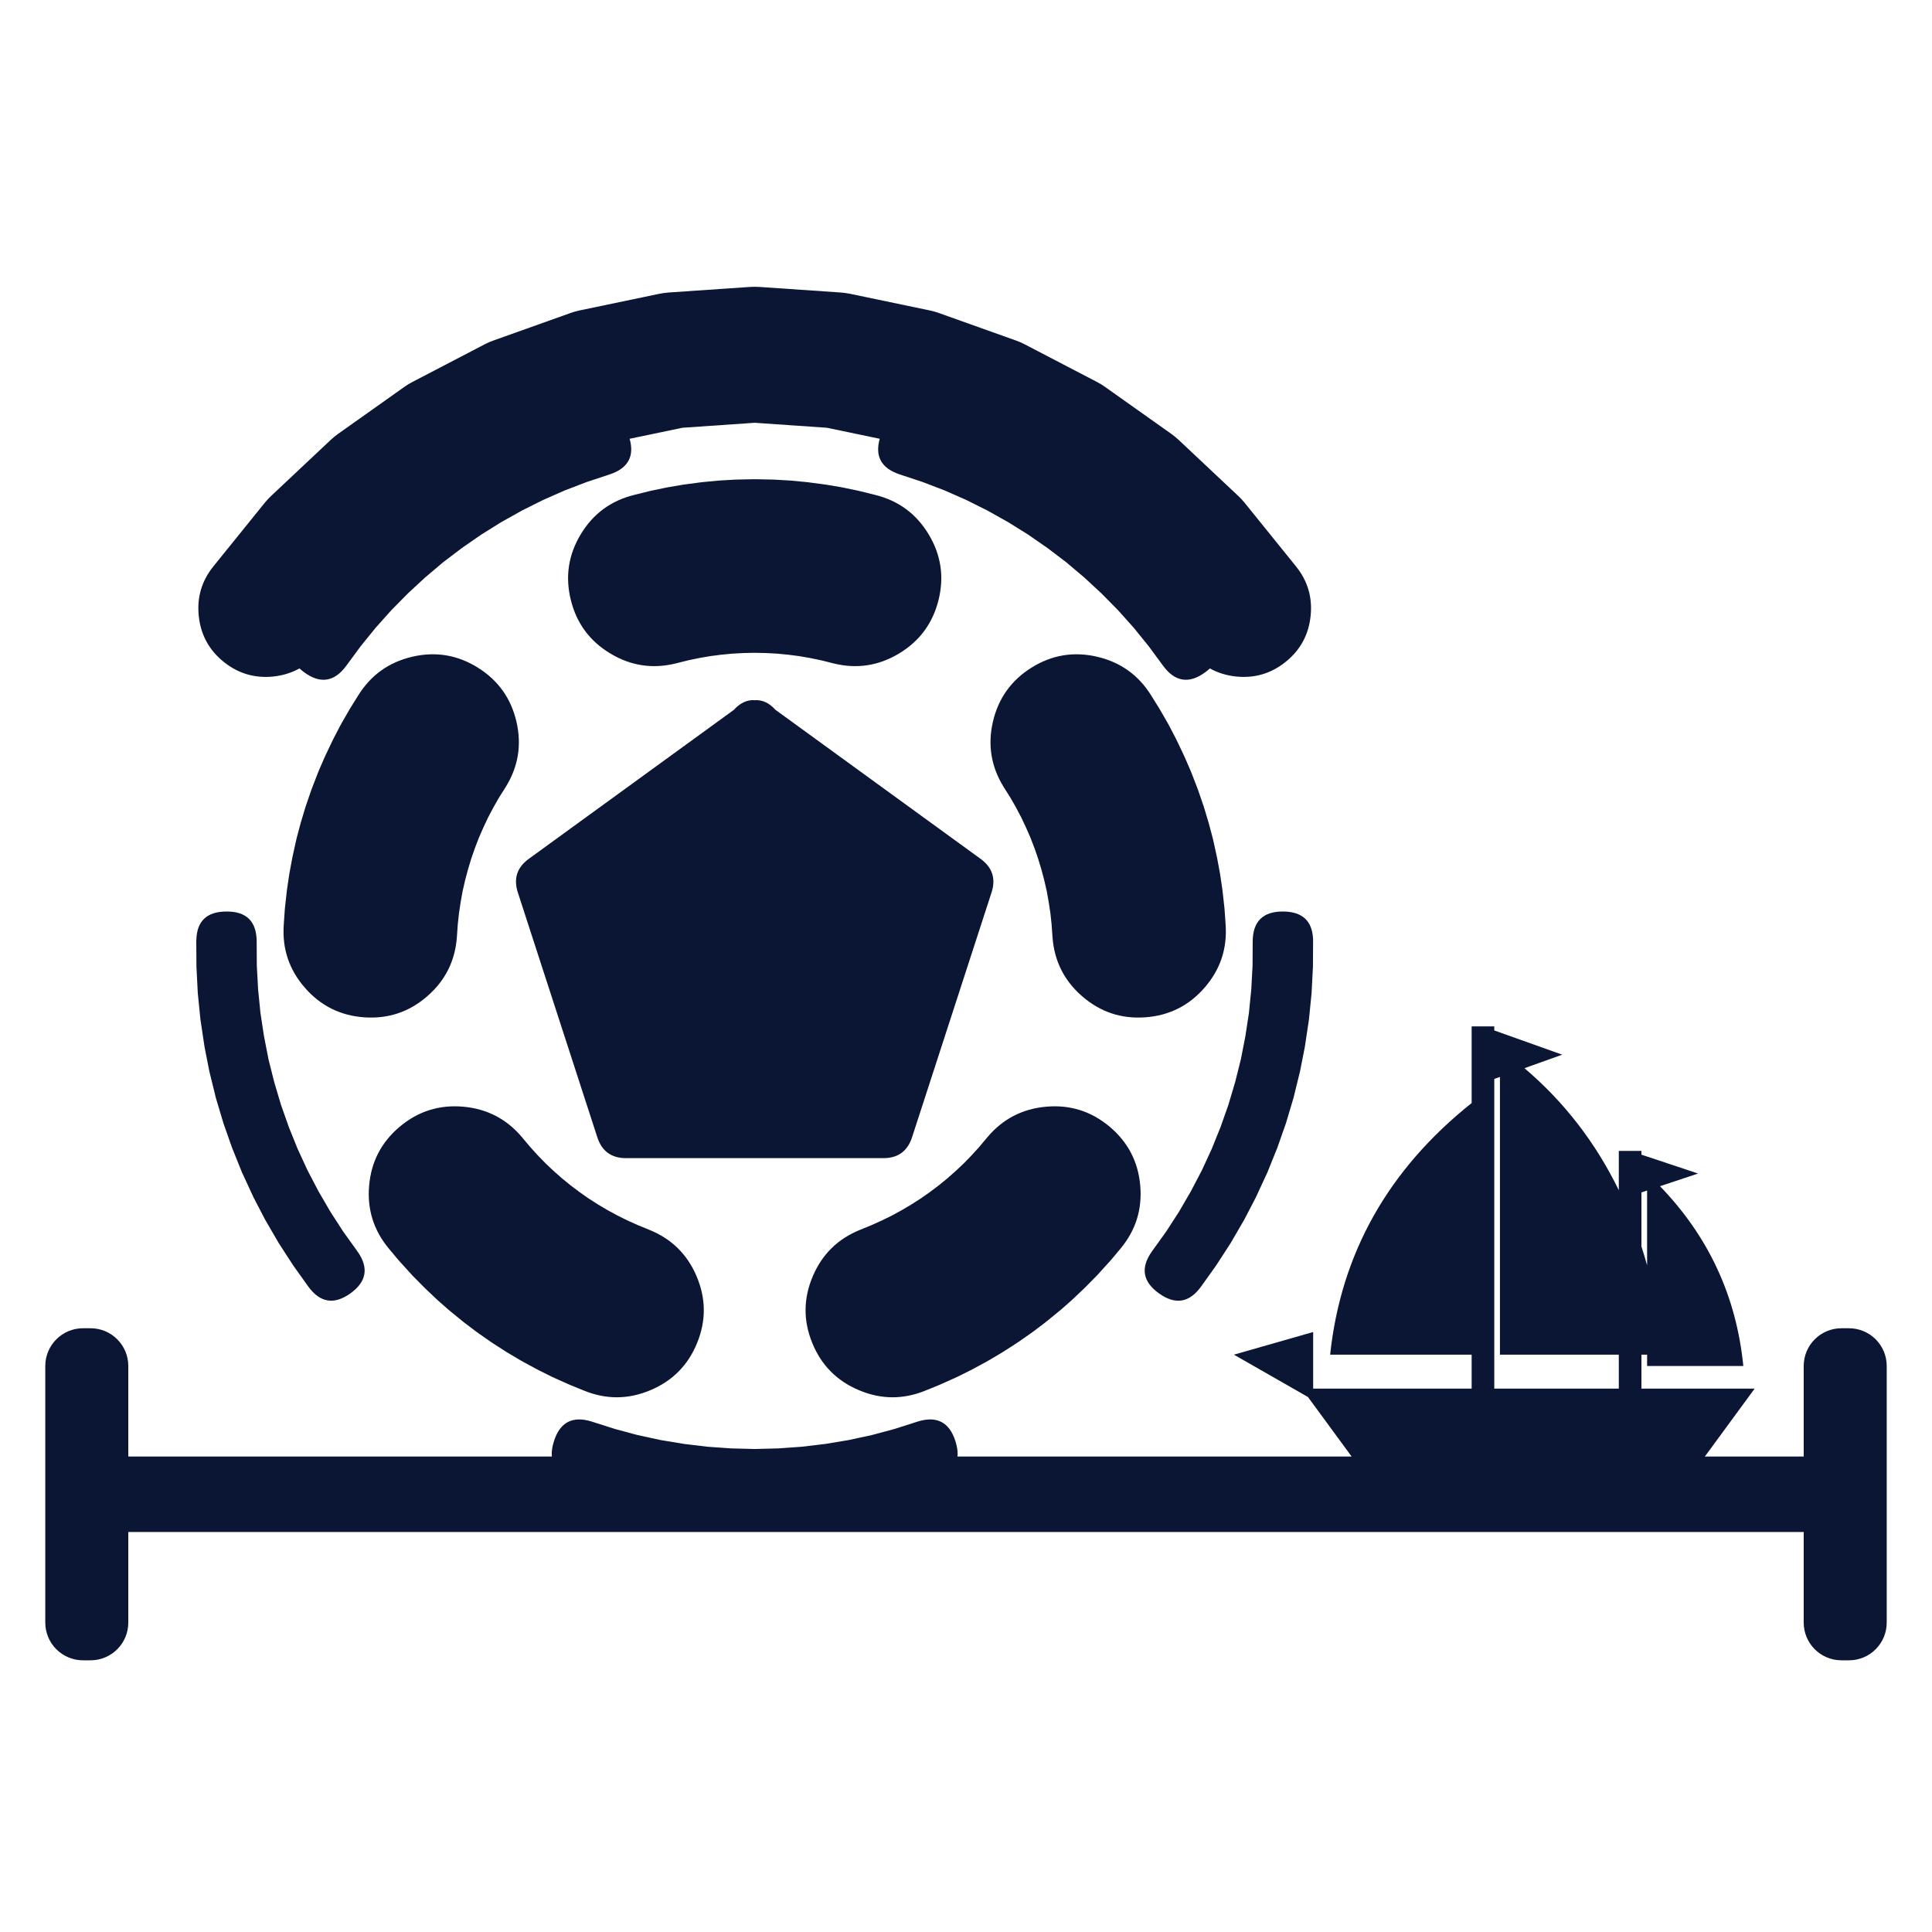
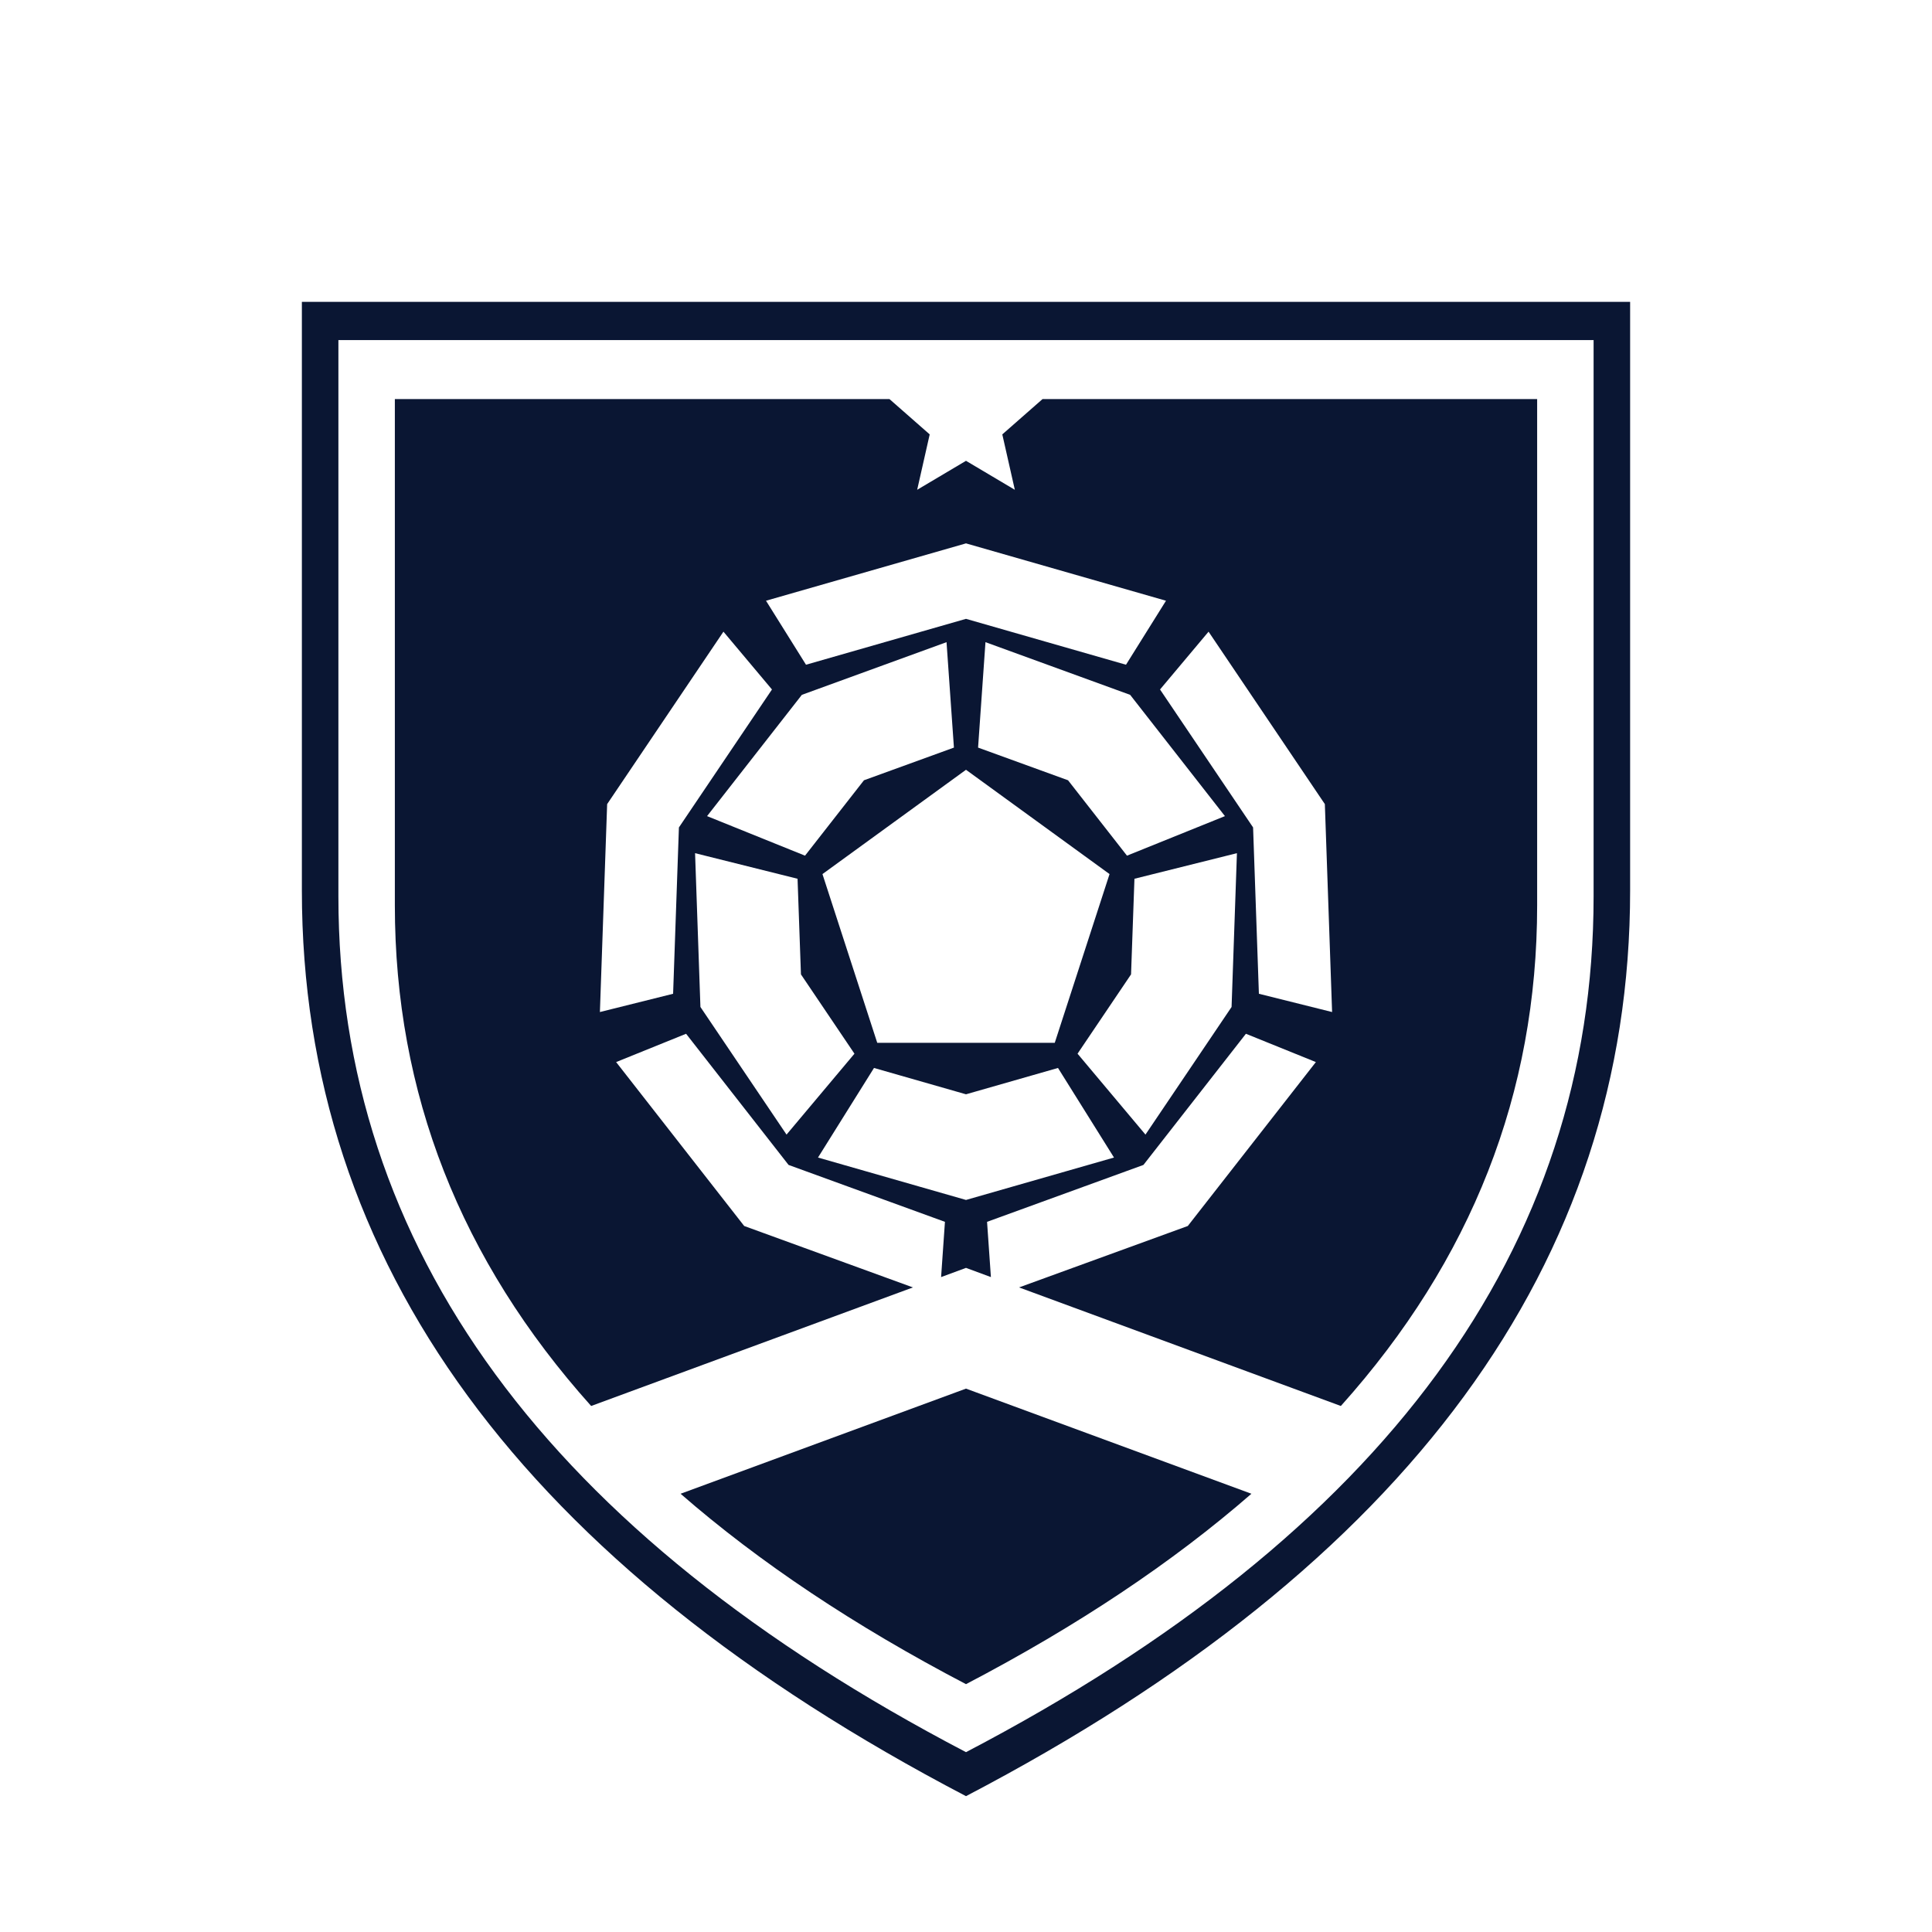
<svg xmlns="http://www.w3.org/2000/svg" viewBox="0 0 256 256" role="img" aria-labelledby="t">
-   <path fill="#0A1633" d="M28.29 75.03 35.09 66.61Q35.48 66.13 35.93 65.71L43.82 58.29Q44.27 57.87 44.77 57.51L53.6 51.25Q54.1 50.89 54.65 50.61L64.25 45.61Q64.8 45.32 65.38 45.12L75.58 41.48Q76.16 41.27 76.77 41.14L87.36 38.93Q87.97 38.81 88.58 38.76L99.38 38.02Q100 37.98 100.62 38.02L111.42 38.76Q112.03 38.81 112.64 38.93L123.23 41.14Q123.84 41.27 124.42 41.48L134.62 45.12Q135.2 45.32 135.75 45.61L145.35 50.61Q145.9 50.89 146.4 51.25L155.23 57.51Q155.73 57.87 156.18 58.29L164.07 65.71Q164.52 66.13 164.91 66.61L171.71 75.03Q174.06 77.93 173.66 81.64Q173.27 85.35 170.37 87.69Q167.47 90.03 163.76 89.64Q161.86 89.43 160.32 88.57Q160.04 88.83 159.71 89.07Q158.1 90.26 156.7 90.04Q155.3 89.83 154.12 88.22L152.21 85.63L150.24 83.2L148.16 80.87L145.96 78.64L143.67 76.52L141.28 74.5L138.79 72.61L136.22 70.83L133.57 69.18L130.84 67.65L128.04 66.25L125.18 64.99L122.26 63.87L119.21 62.86Q115.58 61.65 116.57 58.14L109.57 56.68L100 56.02L90.43 56.68L83.43 58.14Q84.42 61.65 80.79 62.86L77.74 63.87L74.82 64.99L71.96 66.25L69.16 67.65L66.43 69.18L63.78 70.83L61.21 72.61L58.72 74.5L56.33 76.52L54.04 78.64L51.84 80.87L49.76 83.2L47.79 85.63L45.88 88.22Q44.7 89.83 43.3 90.04Q41.9 90.26 40.29 89.07Q39.96 88.83 39.68 88.57Q38.14 89.43 36.24 89.64Q32.53 90.03 29.63 87.69Q26.73 85.35 26.34 81.64Q25.94 77.93 28.29 75.03ZM100 92.78Q101.5 92.67 102.76 94.06L129.93 113.8Q132.28 115.51 131.38 118.27L120.85 150.7Q119.95 153.46 117.05 153.46H82.95Q80.05 153.46 79.15 150.7L68.62 118.27Q67.72 115.51 70.07 113.8L97.24 94.06Q98.5 92.67 100 92.78ZM148.43 165.5 147.21 166.96Q147.07 167.12 146.92 167.28L145.64 168.69Q145.5 168.85 145.35 169.01L144.01 170.37Q143.86 170.52 143.71 170.67L142.32 171.99Q142.17 172.13 142.01 172.28L140.58 173.54Q140.41 173.68 140.25 173.81L138.77 175.02Q138.6 175.16 138.43 175.29L136.91 176.44Q136.74 176.57 136.56 176.69L135 177.78Q134.82 177.9 134.64 178.02L133.04 179.05Q132.86 179.17 132.67 179.28L131.03 180.25Q130.85 180.36 130.66 180.46L128.98 181.37Q128.79 181.48 128.6 181.57L126.89 182.42Q126.7 182.51 126.5 182.6L124.76 183.38Q124.56 183.47 124.37 183.55L122.6 184.27Q118.18 186.06 113.8 184.2Q109.41 182.35 107.62 177.93Q105.83 173.52 107.69 169.13Q109.54 164.75 113.96 162.96L115.52 162.32L116.87 161.71L118.19 161.06L119.49 160.35L120.76 159.6L122.01 158.8L123.22 157.95L124.4 157.06L125.54 156.13L126.65 155.15L127.72 154.14L128.75 153.08L129.74 151.99L130.83 150.69Q133.9 147.05 138.65 146.64Q143.39 146.23 147.04 149.3Q150.68 152.36 151.09 157.11Q151.5 161.85 148.43 165.5ZM37.6 122.51 37.73 120.61Q37.75 120.4 37.77 120.18L37.98 118.29Q38 118.07 38.03 117.86L38.31 115.97Q38.34 115.76 38.38 115.55L38.73 113.67Q38.77 113.46 38.82 113.25L39.23 111.39Q39.28 111.18 39.33 110.97L39.82 109.13Q39.88 108.92 39.94 108.72L40.49 106.89Q40.56 106.69 40.63 106.48L41.25 104.68Q41.32 104.48 41.4 104.28L42.09 102.5Q42.17 102.3 42.25 102.1L43.01 100.35Q43.09 100.15 43.19 99.96L44.01 98.24Q44.1 98.04 44.2 97.85L45.08 96.16Q45.18 95.97 45.29 95.78L46.24 94.13Q46.35 93.94 46.46 93.76L47.47 92.14Q49.99 88.1 54.63 87.02Q59.27 85.94 63.31 88.46Q67.35 90.98 68.43 95.62Q69.51 100.26 66.99 104.31L66.09 105.74L65.36 107.02L64.67 108.33L64.04 109.67L63.45 111.02L62.92 112.4L62.44 113.79L62.01 115.21L61.63 116.64L61.3 118.08L61.04 119.53L60.82 120.99L60.66 122.46L60.54 124.15Q60.2 128.9 56.6 132.02Q53 135.14 48.25 134.8Q43.5 134.46 40.38 130.86Q37.26 127.27 37.6 122.51ZM77.4 184.27 75.63 183.55Q75.44 183.47 75.24 183.38L73.5 182.6Q73.3 182.51 73.11 182.42L71.4 181.57Q71.21 181.48 71.02 181.37L69.34 180.46Q69.15 180.36 68.97 180.25L67.33 179.28Q67.14 179.17 66.96 179.05L65.36 178.02Q65.18 177.9 65 177.78L63.44 176.69Q63.26 176.57 63.09 176.44L61.57 175.29Q61.4 175.16 61.23 175.02L59.75 173.81Q59.59 173.68 59.42 173.54L57.99 172.28Q57.83 172.13 57.68 171.99L56.29 170.67Q56.14 170.52 55.99 170.37L54.65 169.01Q54.5 168.85 54.36 168.69L53.08 167.28Q52.93 167.12 52.79 166.96L51.57 165.5Q48.5 161.85 48.91 157.11Q49.32 152.36 52.96 149.3Q56.61 146.23 61.35 146.64Q66.1 147.05 69.17 150.69L70.26 151.99L71.25 153.08L72.28 154.14L73.35 155.15L74.46 156.13L75.6 157.06L76.78 157.95L77.99 158.8L79.24 159.6L80.51 160.35L81.81 161.06L83.13 161.71L84.48 162.32L86.04 162.96Q90.46 164.75 92.31 169.13Q94.17 173.52 92.38 177.93Q90.59 182.35 86.2 184.2Q81.82 186.06 77.4 184.27ZM84.03 65.58 85.88 65.12Q86.09 65.07 86.3 65.02L88.17 64.63Q88.38 64.59 88.59 64.55L90.47 64.23Q90.68 64.2 90.9 64.17L92.79 63.92Q93 63.89 93.22 63.87L95.12 63.69Q95.33 63.67 95.54 63.66L97.45 63.55Q97.66 63.54 97.88 63.54L99.78 63.5Q100 63.5 100.22 63.5L102.12 63.54Q102.34 63.54 102.55 63.55L104.46 63.66Q104.67 63.67 104.88 63.69L106.78 63.87Q107 63.89 107.21 63.92L109.1 64.17Q109.32 64.2 109.53 64.23L111.41 64.55Q111.62 64.59 111.83 64.63L113.7 65.02Q113.91 65.07 114.12 65.12L115.97 65.58Q120.59 66.72 123.05 70.8Q125.51 74.88 124.36 79.51Q123.21 84.13 119.13 86.59Q115.05 89.05 110.43 87.9L108.79 87.49L107.34 87.19L105.89 86.94L104.42 86.75L102.95 86.61L101.48 86.53L100 86.5L98.52 86.53L97.05 86.61L95.58 86.75L94.11 86.94L92.66 87.19L91.21 87.49L89.57 87.9Q84.95 89.05 80.87 86.59Q76.78 84.13 75.64 79.51Q74.49 74.88 76.95 70.8Q79.41 66.72 84.03 65.58ZM152.53 92.14 153.54 93.76Q153.65 93.94 153.76 94.13L154.71 95.78Q154.82 95.97 154.92 96.16L155.8 97.85Q155.9 98.04 155.99 98.24L156.81 99.96Q156.91 100.15 156.99 100.35L157.75 102.1Q157.83 102.3 157.91 102.5L158.6 104.28Q158.68 104.48 158.75 104.68L159.37 106.48Q159.44 106.69 159.51 106.89L160.06 108.72Q160.12 108.92 160.18 109.13L160.67 110.97Q160.72 111.18 160.77 111.39L161.18 113.25Q161.23 113.46 161.27 113.67L161.62 115.55Q161.66 115.76 161.69 115.97L161.97 117.86Q162 118.07 162.02 118.29L162.23 120.18Q162.25 120.4 162.27 120.61L162.4 122.51Q162.74 127.27 159.62 130.86Q156.5 134.46 151.75 134.8Q147 135.14 143.4 132.02Q139.8 128.9 139.46 124.15L139.34 122.46L139.18 120.99L138.96 119.53L138.7 118.08L138.37 116.64L137.99 115.21L137.56 113.79L137.08 112.4L136.55 111.02L135.96 109.67L135.33 108.33L134.64 107.02L133.91 105.74L133.01 104.31Q130.49 100.26 131.57 95.62Q132.65 90.98 136.69 88.46Q140.73 85.94 145.37 87.02Q150.01 88.1 152.53 92.14ZM124 196 120.84 197Q120.75 197.03 120.66 197.06L117.46 197.91Q117.36 197.93 117.27 197.95L114.03 198.66Q113.94 198.68 113.85 198.69L110.58 199.24Q110.48 199.26 110.39 199.27L107.09 199.66Q107 199.67 106.91 199.68L103.6 199.91Q103.5 199.92 103.41 199.92L100.09 200Q100.05 200 100 200Q99.95 200 99.91 200L96.59 199.92Q96.5 199.92 96.4 199.91L93.09 199.68Q93 199.67 92.91 199.66L89.61 199.27Q89.52 199.26 89.42 199.24L86.15 198.69Q86.06 198.68 85.97 198.66L82.73 197.95Q82.64 197.93 82.54 197.91L79.34 197.06Q79.25 197.03 79.16 197L76 196Q72.19 194.79 73.4 190.97Q74 189.07 75.26 188.42Q76.52 187.77 78.42 188.37L81.49 189.35L84.51 190.16L87.57 190.82L90.65 191.33L93.76 191.7L96.87 191.92L100 192L103.13 191.92L106.24 191.7L109.35 191.33L112.43 190.82L115.49 190.16L118.51 189.35L121.58 188.37Q123.48 187.77 124.74 188.42Q126 189.07 126.6 190.97Q127.81 194.79 124 196ZM173.99 124.8 173.97 128.12Q173.97 128.21 173.96 128.31L173.79 131.62Q173.78 131.71 173.77 131.81L173.44 135.11Q173.43 135.2 173.41 135.3L172.92 138.57Q172.91 138.67 172.89 138.76L172.25 142.01Q172.23 142.11 172.2 142.2L171.41 145.42Q171.38 145.51 171.36 145.6L170.41 148.78Q170.38 148.87 170.35 148.96L169.25 152.09Q169.22 152.17 169.18 152.26L167.94 155.34Q167.9 155.42 167.86 155.51L166.47 158.52Q166.43 158.61 166.39 158.69L164.86 161.63Q164.81 161.71 164.76 161.8L163.1 164.66Q163.05 164.74 163 164.82L161.19 167.61Q161.14 167.69 161.09 167.76L159.16 170.46Q156.82 173.71 153.57 171.38Q150.32 169.05 152.65 165.8L154.53 163.18L156.23 160.55L157.8 157.85L159.25 155.08L160.56 152.24L161.73 149.34L162.77 146.39L163.66 143.4L164.42 140.37L165.02 137.3L165.49 134.21L165.8 131.1L165.97 127.97L165.99 124.75Q166 122.75 167.01 121.76Q168.01 120.77 170.01 120.78Q173.86 120.8 173.99 124.5C173.99 124.57 173.99 124.65 173.99 124.73ZM40.84 170.46 38.91 167.76Q38.86 167.69 38.81 167.61L37 164.82Q36.95 164.74 36.9 164.66L35.24 161.8Q35.19 161.71 35.14 161.63L33.61 158.69Q33.57 158.61 33.53 158.52L32.14 155.51Q32.1 155.42 32.06 155.34L30.82 152.26Q30.78 152.17 30.75 152.09L29.65 148.96Q29.62 148.87 29.59 148.78L28.64 145.6Q28.62 145.51 28.59 145.42L27.8 142.2Q27.77 142.11 27.75 142.01L27.11 138.76Q27.09 138.67 27.08 138.57L26.59 135.3Q26.57 135.2 26.56 135.11L26.23 131.81Q26.22 131.71 26.21 131.62L26.04 128.31Q26.03 128.21 26.03 128.12L26.01 124.8Q26.01 124.77 26.01 124.73C26.01 124.65 26.01 124.57 26.02 124.49Q26.14 120.8 29.99 120.78Q33.99 120.75 34.01 124.75L34.03 127.97L34.2 131.1L34.51 134.21L34.98 137.3L35.58 140.37L36.34 143.4L37.23 146.39L38.27 149.34L39.44 152.24L40.75 155.08L42.2 157.85L43.77 160.55L45.47 163.18L47.35 165.8Q48.51 167.42 48.28 168.82Q48.05 170.21 46.43 171.38Q44.8 172.54 43.41 172.31Q42.01 172.08 40.84 170.46Z" />
-   <path fill="#0A1633" d="M11 176H12C14.76 176 17 178.24 17 181V193H239V181C239 178.24 241.24 176 244 176H245C247.76 176 250 178.24 250 181V215C250 217.76 247.76 220 245 220H244C241.24 220 239 217.76 239 215V203H17V215C17 217.76 14.76 220 12 220H11C8.24 220 6 217.76 6 215V181C6 178.24 8.24 176 11 176Z" />
-   <path fill="#0A1633" d="M173.31 185.11 163.5 179.5 174 176.5V184H195V179.5H176.25Q178.4 159.39 195 146.16V136H198V136.54L207 139.75L202 141.54Q209.88 148.23 214.5 157.71V152.5H217.5V153L225 155.5L219.96 157.18Q229.62 167.18 231 181H218.25V179.5H217.5V184H232.5L224.25 195.25H180.75L173.31 185.11ZM198 142.96V184H214.5V179.5H198.75V142.7ZM217.5 158V165.17Q217.9 166.4 218.25 167.66V157.75Z" />
+   <path fill="#0A1633" d="M40 40H216V118Q216 192 128 238Q40 192 40 118ZM44.84 45.06V118.77Q44.84 188.7 128 232.17Q211.16 188.7 211.16 118.77V45.06Z" />
+   <path fill="#0A1633" d="M52.32 52.88H117.86L123.19 57.56L121.53 64.9L128 61.06L134.47 64.9L132.81 57.56L138.14 52.88H203.68V119.96Q203.68 157.27 177.67 186.3L135.03 170.59L157.39 162.45L174.36 140.73L165.09 136.98L151.51 154.36L130.79 161.9L131.3 169.22L128 168L124.7 169.22L125.21 161.9L104.49 154.36L90.91 136.98L81.64 140.73L98.61 162.45L120.97 170.59L78.33 186.3Q52.32 157.27 52.32 119.96ZM165.82 197.93Q150.15 211.58 128 223.16Q105.85 211.58 90.18 197.93L128 184L165.82 197.93ZM128 102 108.98 115.82 116.24 138.18H139.76L147.02 115.82ZM89.19 131.68 89.96 109.64 102.29 91.36 95.86 83.7 80.45 106.55 79.49 134.1ZM106.8 88.08 128 82 149.2 88.08 154.5 79.6 128 72 101.5 79.6ZM153.71 91.36 166.04 109.64 166.81 131.68 176.51 134.1 175.55 106.55 160.14 83.7ZM106.67 113.38 114.48 103.39 126.4 99.06 125.42 85.09 106.25 92.07 93.69 108.14ZM113.22 139.62 106.13 129.11 105.68 116.44 92.1 113.05 92.81 133.43 104.22 150.34ZM129.6 99.06 141.52 103.39 149.33 113.38 162.31 108.14 149.75 92.07 130.58 85.09ZM150.32 116.44 149.87 129.11 142.78 139.62 151.78 150.34 163.19 133.43 163.9 113.05ZM140.19 141.51 128 145 115.81 141.51 108.39 153.38 128 159 147.61 153.38Z" />
</svg>
